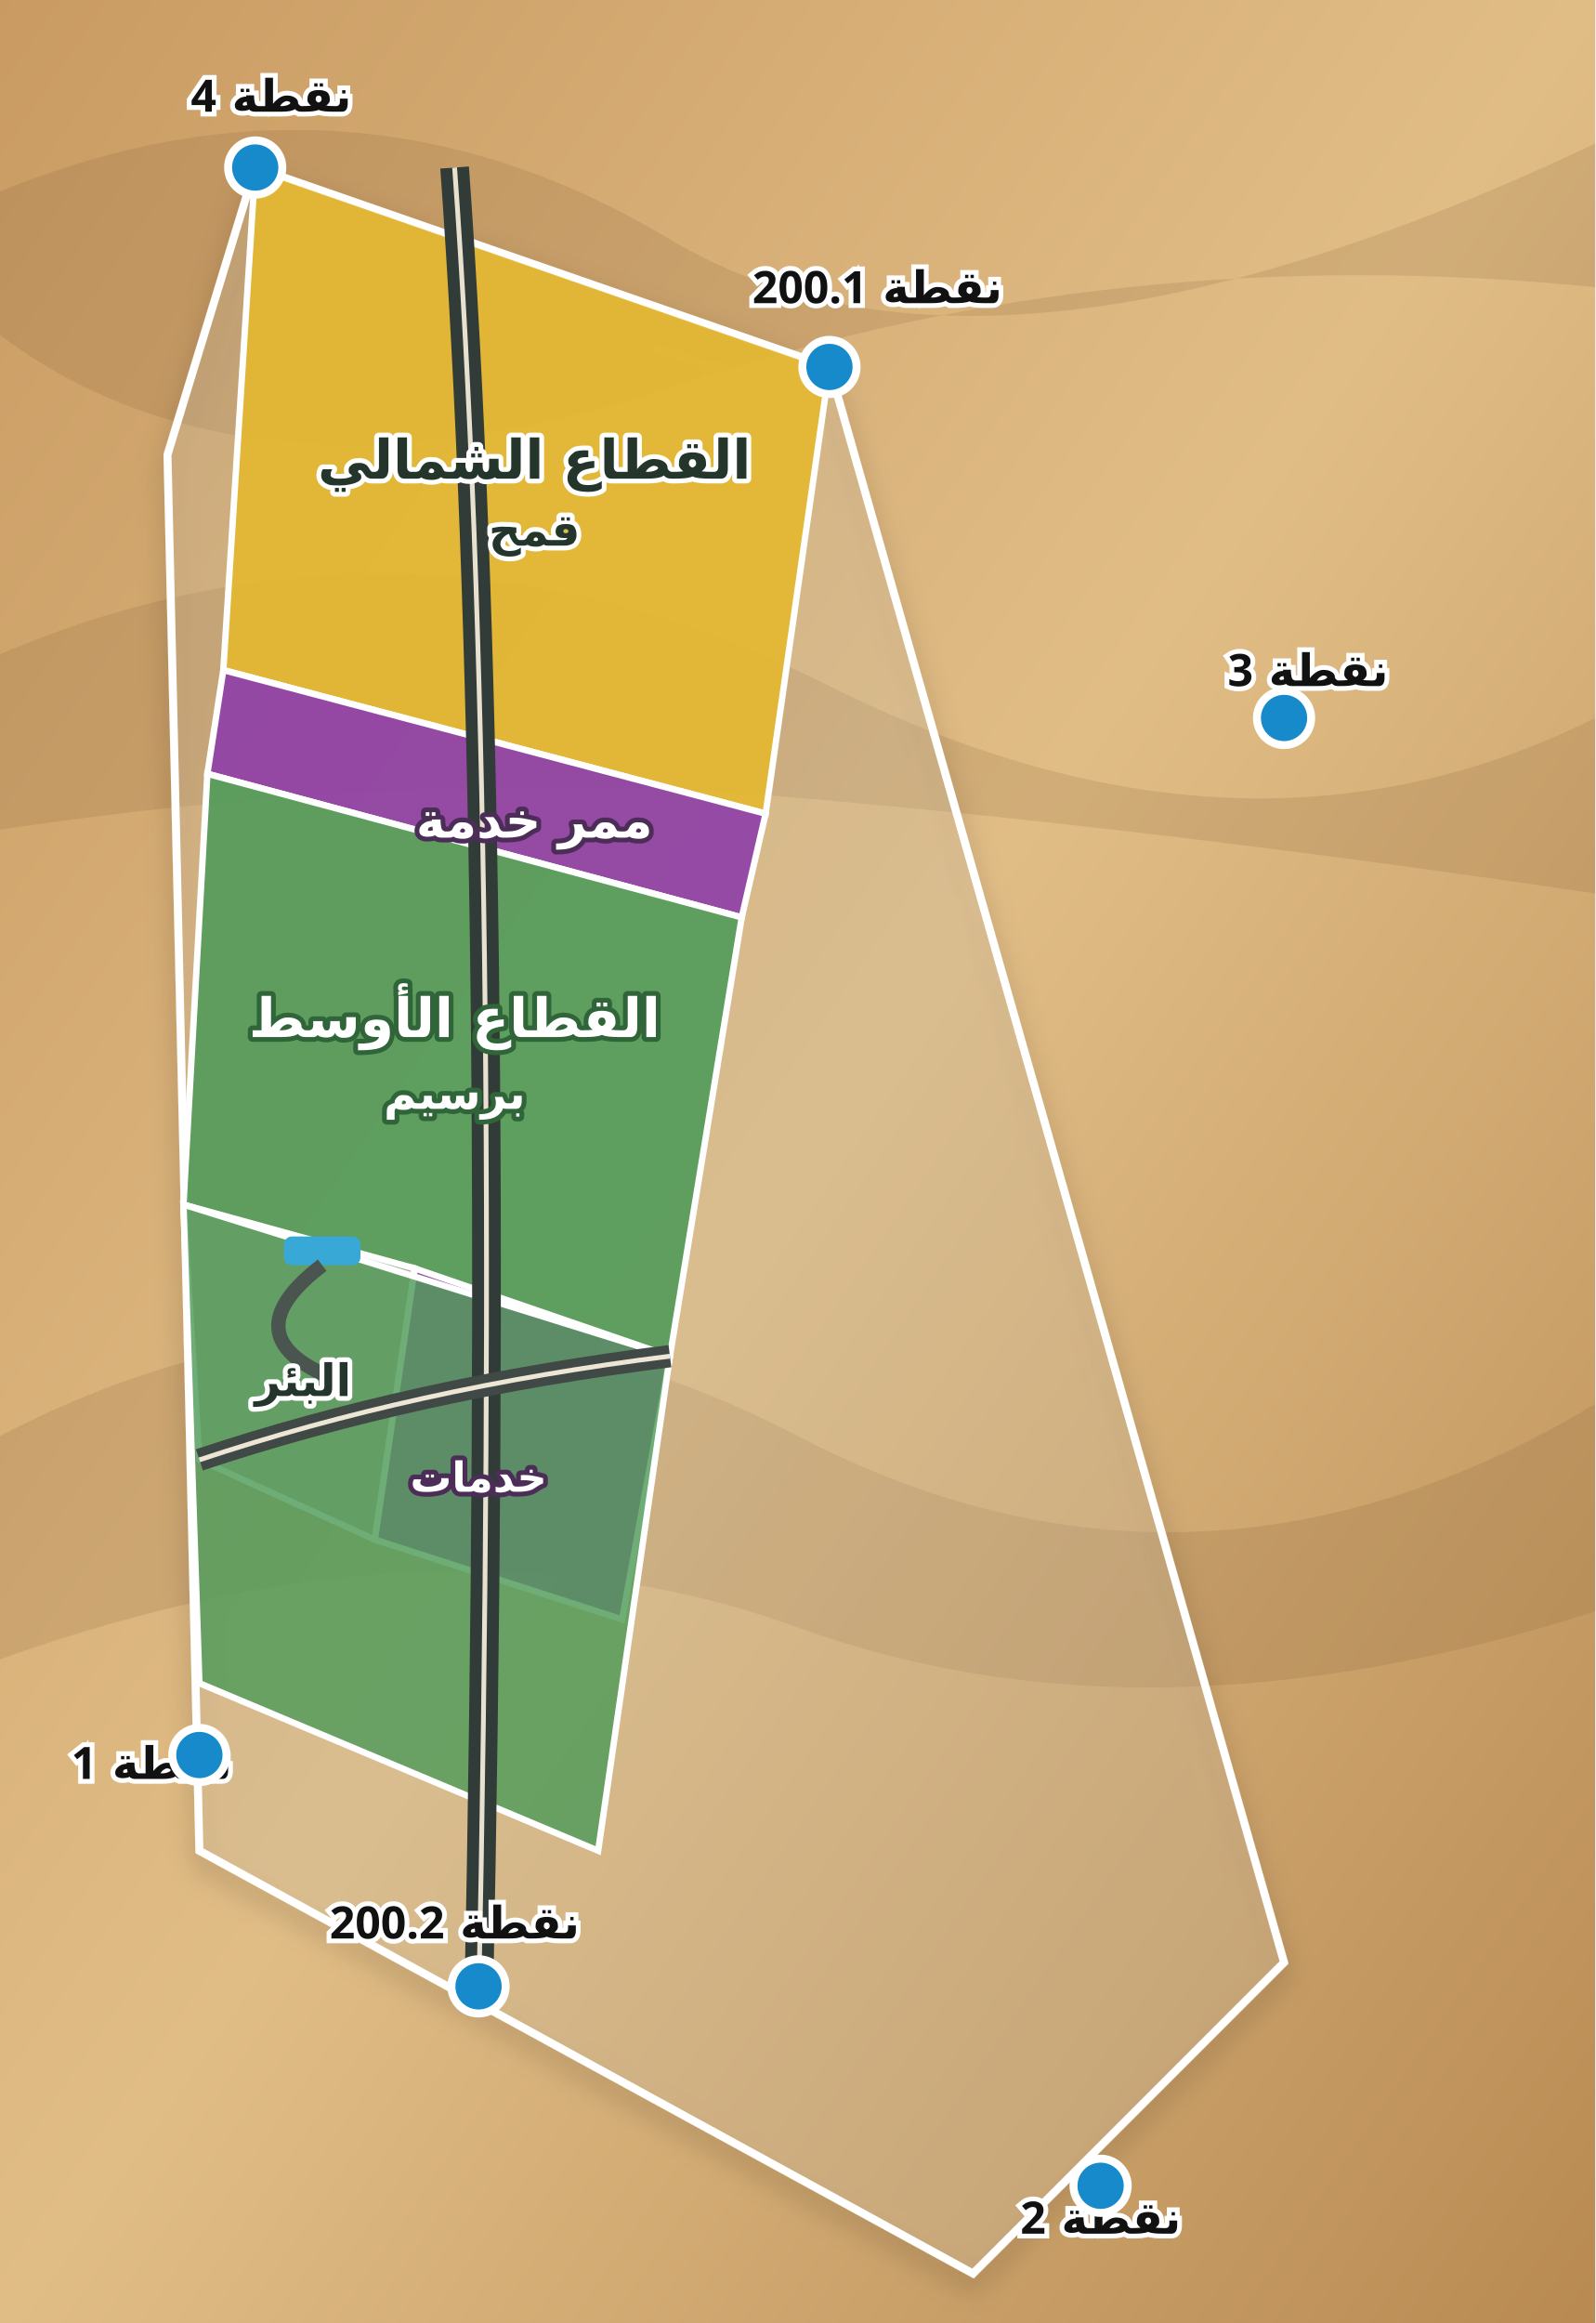
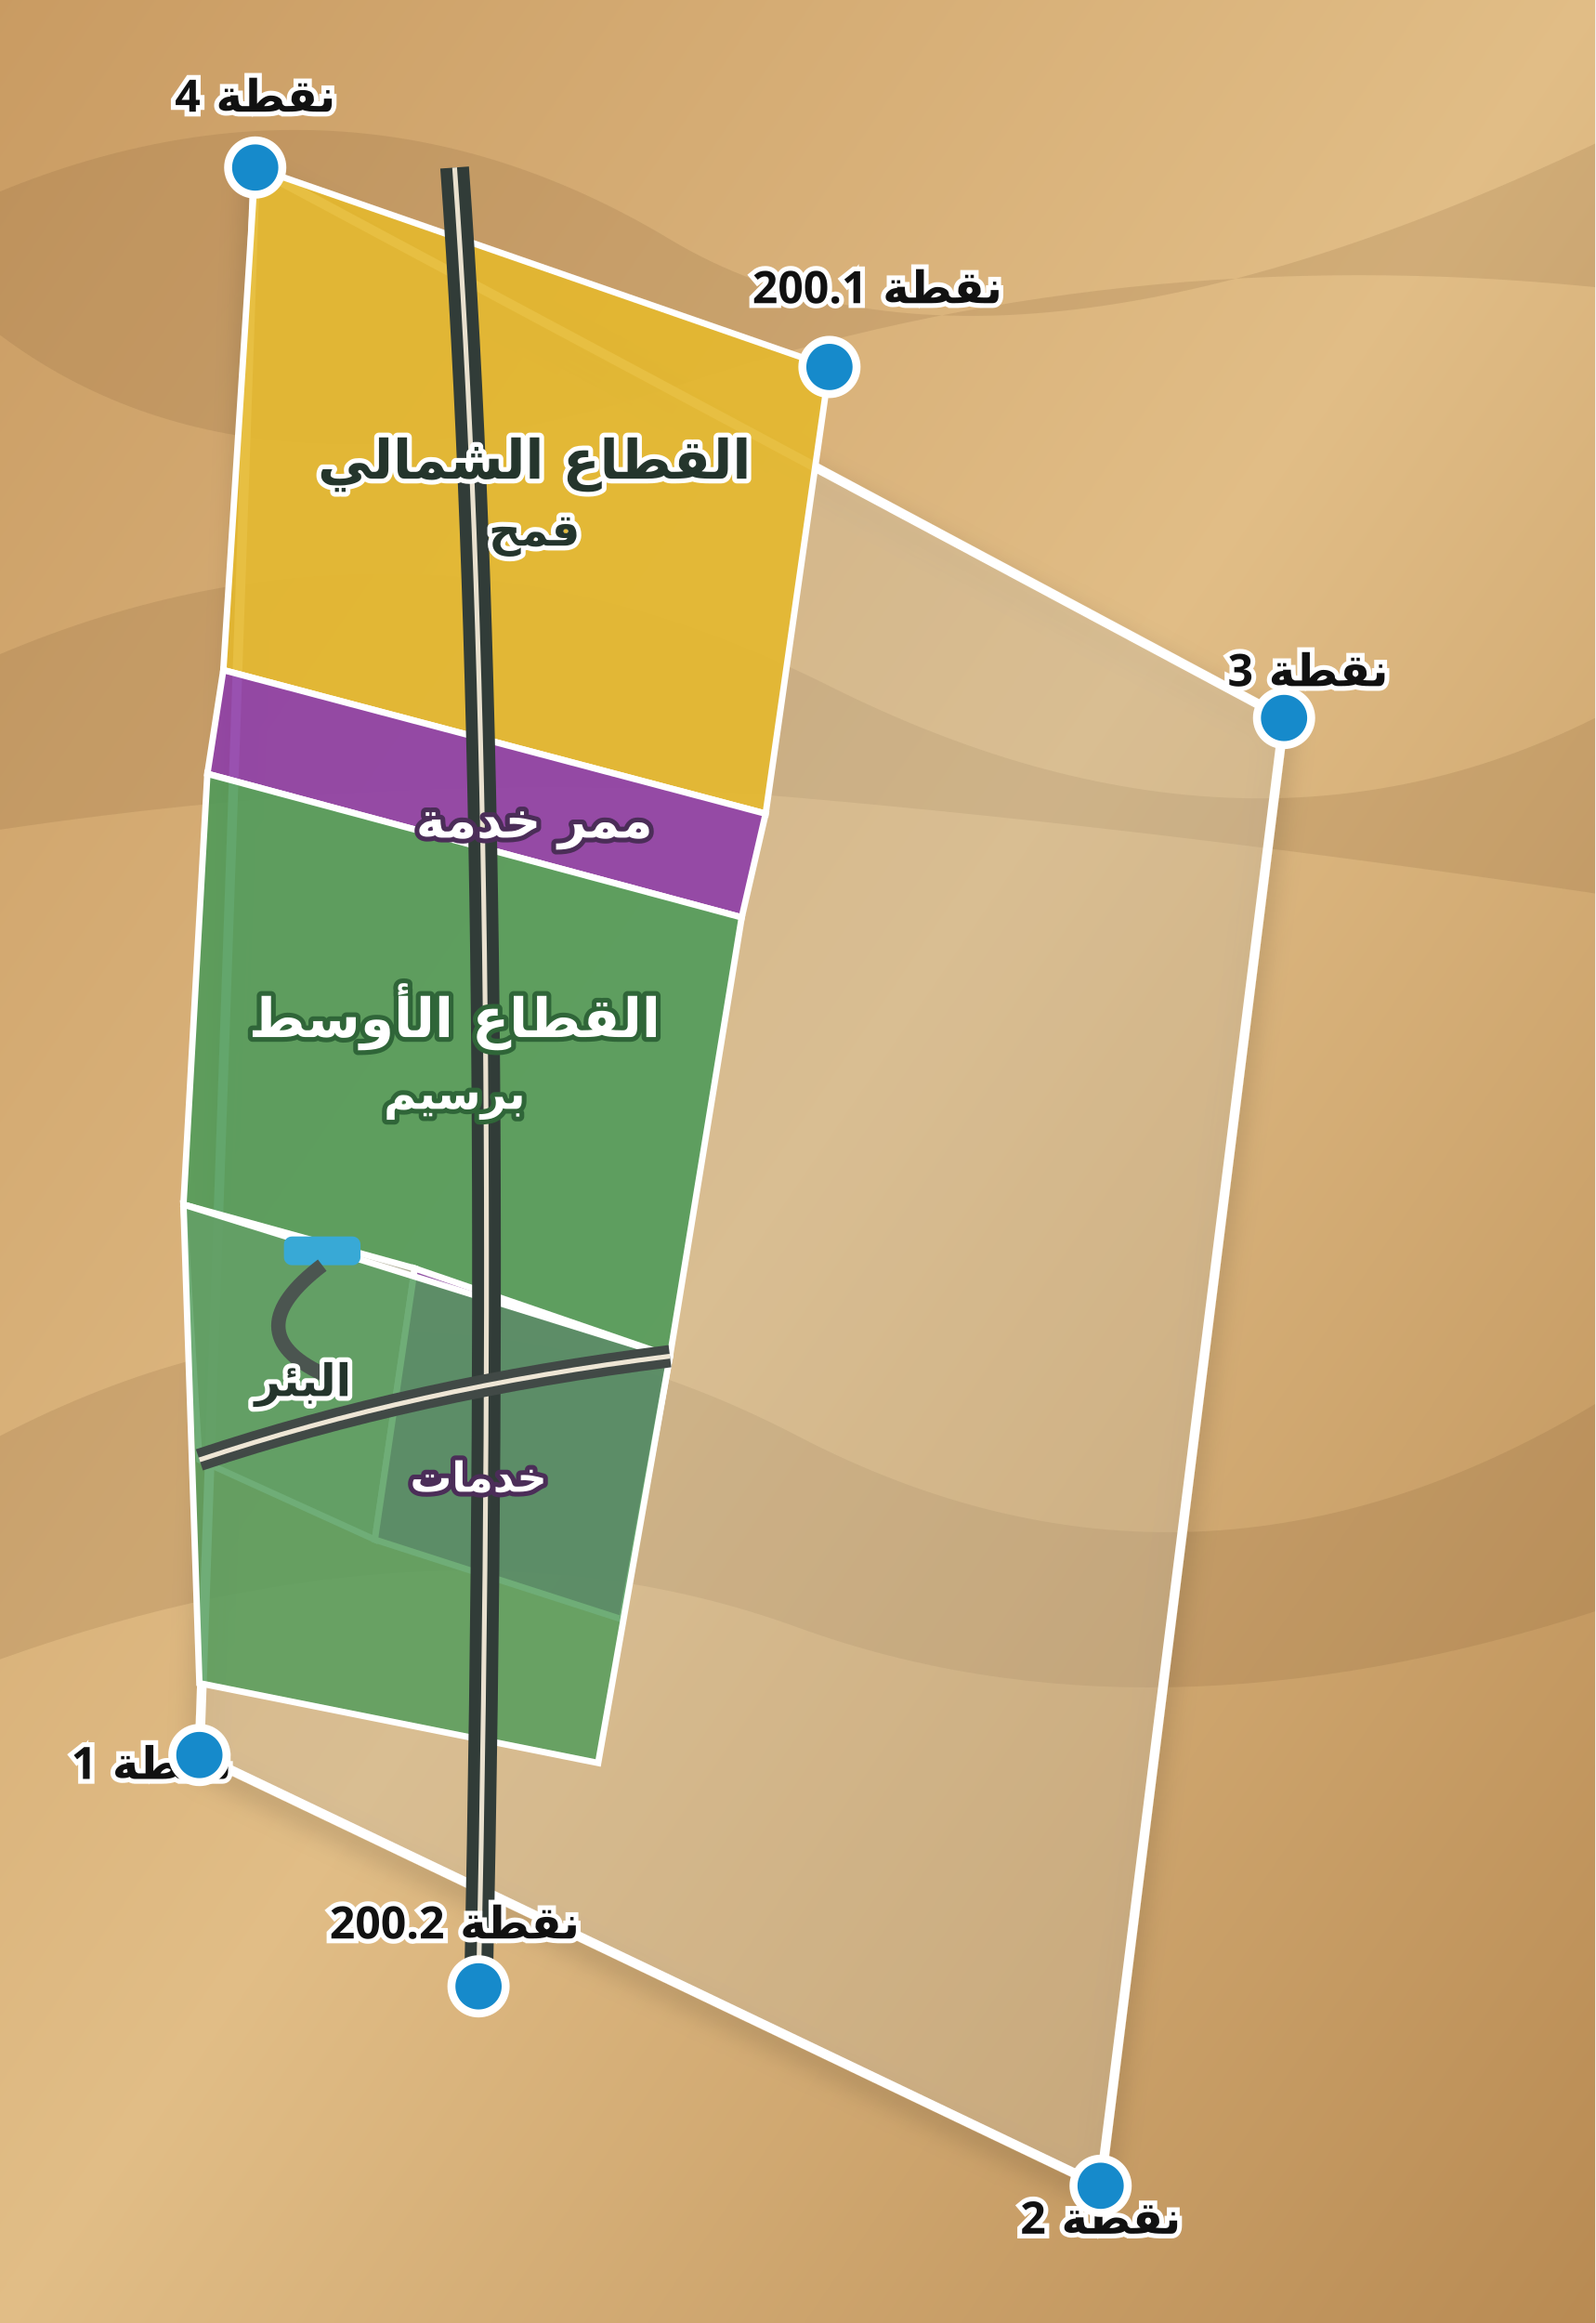
<svg xmlns="http://www.w3.org/2000/svg" viewBox="0 0 1000 1456">
  <defs>
-     <filter id="s">
-       <feDropShadow dx="0" dy="8" stdDeviation="8" flood-opacity=".25" />
-     </filter>
    <linearGradient id="sand" x2="1" y2="1">
      <stop stop-color="#c99b62" />
      <stop offset=".5" stop-color="#e1bd86" />
      <stop offset="1" stop-color="#b88a52" />
    </linearGradient>
+     <filter id="s">
+       <feDropShadow dx="0" dy="7" stdDeviation="8" flood-opacity=".25" />
+     </filter>
  </defs>
  <rect width="1000" height="1456" fill="url(#sand)" />
  <g opacity=".16" fill="#76552f">
    <path d="M0 120Q220 30 420 150T1000 90v90Q700 150 430 240T0 210z" />
    <path d="M0 410Q260 300 520 430t480 20v110Q730 520 500 500T0 520z" />
    <path d="M0 900q250-130 500 0t500-20v130q-280 90-500 10T0 1040z" />
  </g>
-   <polygon points="160,105 520,230 805,1230 610,1425 125,1160 105,285" fill="#d7cdb8" fill-opacity=".22" stroke="#fff" stroke-width="5" filter="url(#s)" />
-   <polygon points="160,105 520,230 480,510 140,420" fill="#e5b82e" fill-opacity=".88" stroke="#fff" stroke-width="4" />
+   <polygon points="160,105 805,450 690,1370 125,1100" fill="#d7cdb8" fill-opacity=".28" stroke="#fff" stroke-width="6" filter="url(#s)" />
+   <polygon points="160,105 520,230 480,510 140,420" fill="#e5b82e" fill-opacity=".9" stroke="#fff" stroke-width="4" />
  <polygon points="140,420 480,510 465,575 130,485" fill="#8e3fa8" fill-opacity=".9" stroke="#fff" stroke-width="4" />
  <polygon points="130,485 465,575 420,850 115,755" fill="#4f9b59" fill-opacity=".88" stroke="#fff" stroke-width="4" />
-   <polygon points="115,755 260,795 235,965 125,915" fill="#b9b29f" fill-opacity=".85" stroke="#fff" stroke-width="4" />
+   <polygon points="115,755 260,795 235,965 125,915" fill="#b9b29f" fill-opacity=".9" stroke="#fff" stroke-width="4" />
  <polygon points="260,795 420,850 390,1015 235,965" fill="#9345a9" fill-opacity=".9" stroke="#fff" stroke-width="4" />
-   <polygon points="115,755 420,850 375,1160 125,1055" fill="#4f9b59" fill-opacity=".82" stroke="#fff" stroke-width="4" />
-   <path d="M285 105Q315 520 300 1260" fill="none" stroke="#313c38" stroke-width="18" />
-   <path d="M285 105Q315 520 300 1260" fill="none" stroke="#e9e1cf" stroke-width="3" />
+   <polygon points="115,755 420,850 375,1105 125,1055" fill="#4f9b59" fill-opacity=".82" stroke="#fff" stroke-width="4" />
+   <path d="M285 105Q315 520 300 1245" fill="none" stroke="#313c38" stroke-width="18" />
+   <path d="M285 105Q315 520 300 1245" fill="none" stroke="#e9e1cf" stroke-width="3" />
  <path d="M125 915Q260 870 420 850" fill="none" stroke="#414946" stroke-width="14" />
  <path d="M125 915Q260 870 420 850" fill="none" stroke="#eee6d5" stroke-width="3" />
  <rect x="178" y="775" width="48" height="18" rx="5" fill="#38a9d6" />
  <path d="M202 793q-55 42 0 68" fill="none" stroke="#4b5550" stroke-width="9" />
-   <g font-family="Cairo,Tahoma,sans-serif" font-weight="800" text-anchor="middle" paint-order="stroke" stroke="#fff" stroke-width="6" stroke-linejoin="round" fill="#24352c">
-     <text x="335" y="300" font-size="34">القطاع الشمالي</text>
-     <text x="335" y="342" font-size="28">قمح</text>
+   <g font-family="Cairo,Tahoma,sans-serif" font-weight="800" text-anchor="middle" paint-order="stroke" stroke="#fff" stroke-width="6" stroke-linejoin="round">
+     <text x="335" y="300" font-size="34" fill="#24352c">القطاع الشمالي</text>
+     <text x="335" y="342" font-size="28" fill="#24352c">قمح</text>
    <text x="335" y="525" font-size="31" fill="#fff" stroke="#4b2d58">ممر خدمة</text>
    <text x="285" y="650" font-size="34" fill="#fff" stroke="#2f6538">القطاع الأوسط</text>
    <text x="285" y="695" font-size="28" fill="#fff" stroke="#2f6538">برسيم</text>
-     <text x="190" y="875" font-size="28">البئر</text>
+     <text x="190" y="875" font-size="28" fill="#24352c">البئر</text>
    <text x="300" y="935" font-size="26" fill="#fff" stroke="#4b2d58">خدمات</text>
  </g>
  <g font-family="Cairo,Tahoma,sans-serif" font-weight="800" font-size="28" text-anchor="middle" fill="#111" stroke="#fff" stroke-width="6" paint-order="stroke">
-     <text x="170" y="70">نقطة 4</text>
+     <text x="160" y="70">نقطة 4</text>
    <text x="550" y="190">نقطة 200.1</text>
    <text x="820" y="430">نقطة 3</text>
    <text x="95" y="1115">نقطة 1</text>
    <text x="285" y="1215">نقطة 200.2</text>
    <text x="690" y="1400">نقطة 2</text>
  </g>
  <g fill="#168acb" stroke="#fff" stroke-width="5">
    <circle cx="160" cy="105" r="17" />
    <circle cx="520" cy="230" r="17" />
    <circle cx="805" cy="450" r="17" />
    <circle cx="125" cy="1100" r="17" />
    <circle cx="300" cy="1245" r="17" />
    <circle cx="690" cy="1370" r="17" />
  </g>
</svg>
